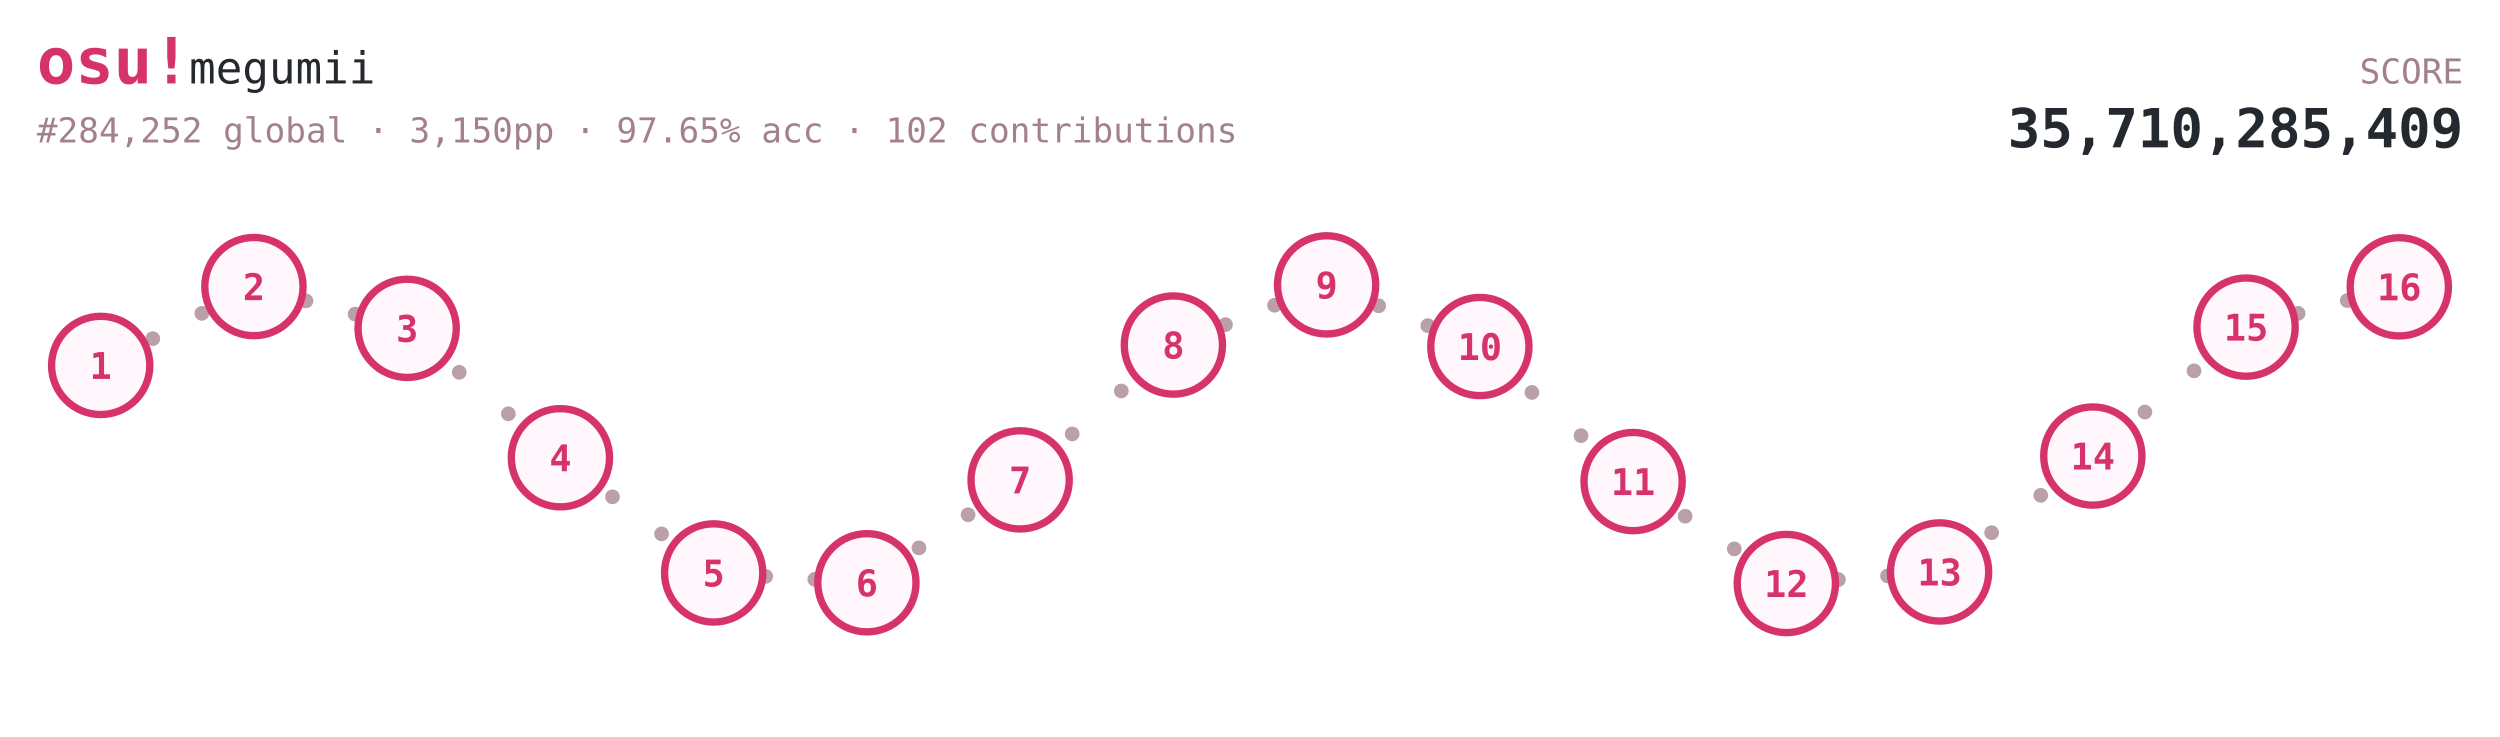
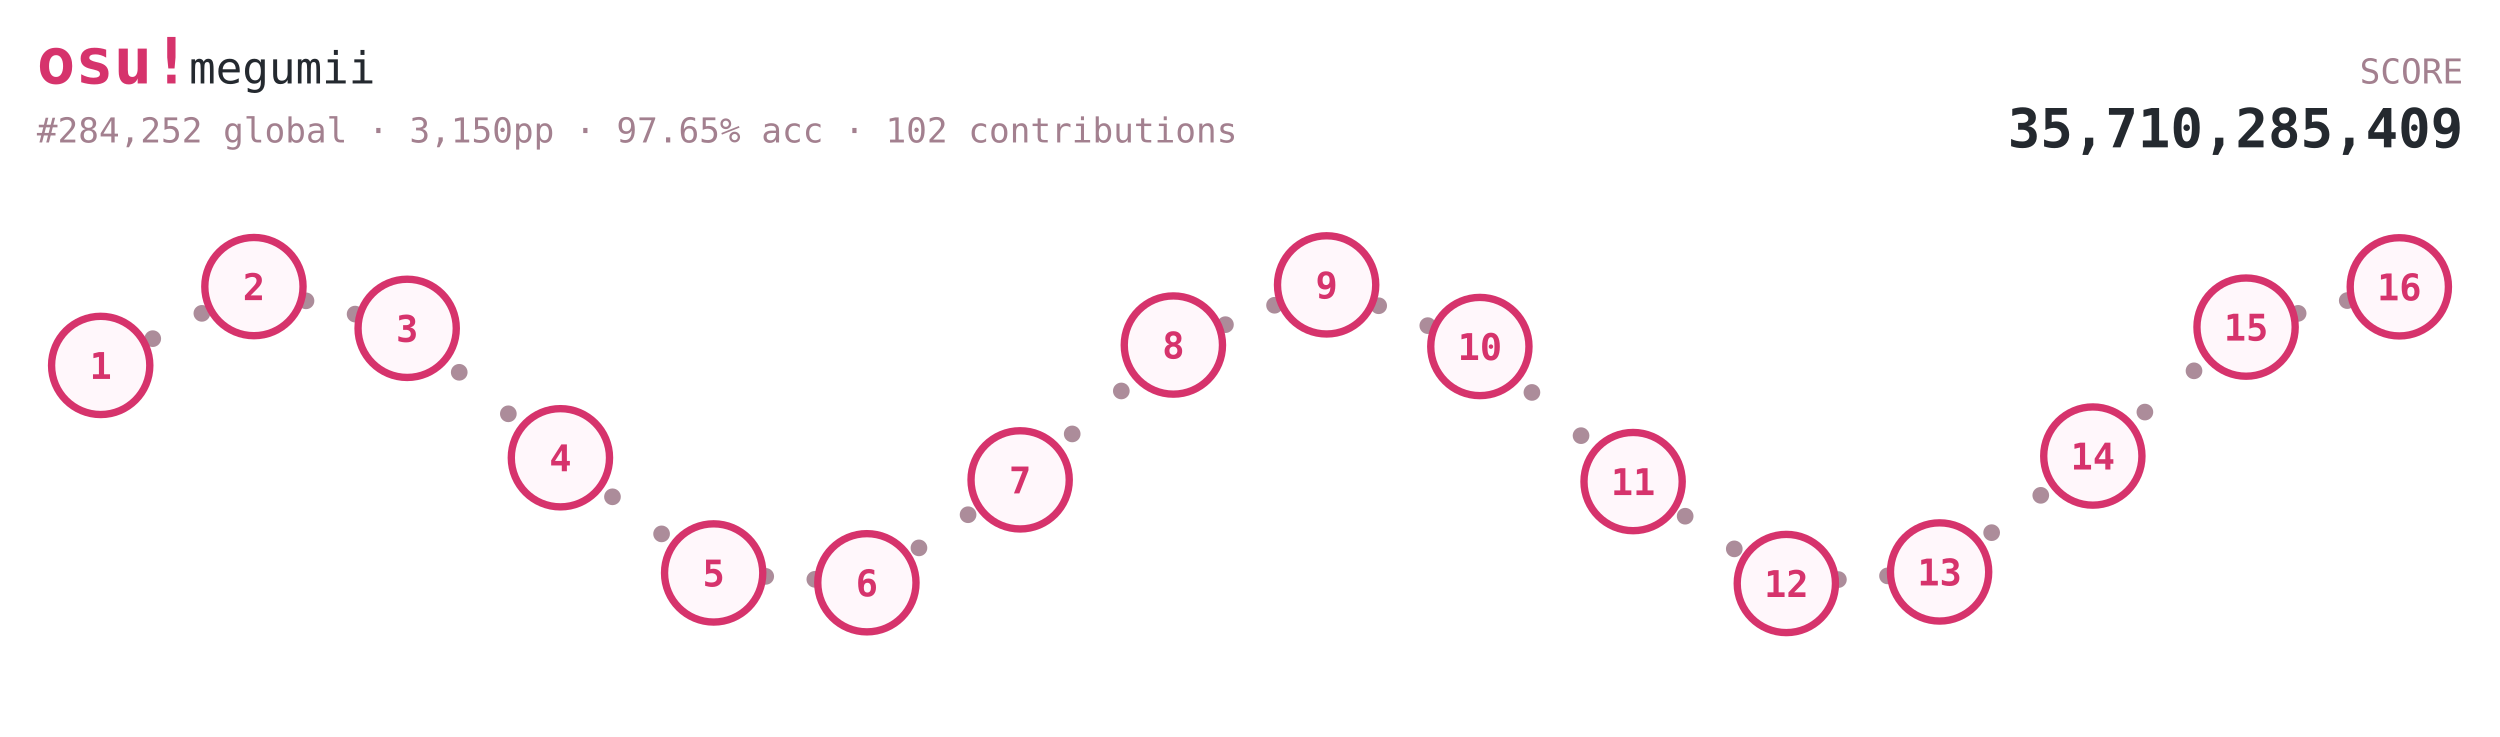
<svg xmlns="http://www.w3.org/2000/svg" width="1018px" height="300px" font-family="ConsolasFallback,Consolas,Menlo,monospace" role="img" aria-label="osu! replay of my GitHub contributions">
  <style>
@font-face {
  src: local('Consolas'), local('Consolas Bold');
  font-family: 'ConsolasFallback';
  font-display: swap;
  size-adjust: 109%;
}
text, tspan {white-space: pre;}
</style>
  <defs>
    <clipPath id="play">
      <rect x="0" y="68" width="1018" height="228" />
    </clipPath>
  </defs>
  <text x="15" y="34" font-size="26" font-weight="bold" fill="#D6336C">osu!</text>
  <text x="77" y="34" font-size="18" fill="#24292f">megumii</text>
  <text x="15" y="58" font-size="14" fill="#a3808f">#284,252 global  ·  3,150pp  ·  97.65% acc  ·  102 contributions</text>
  <text x="1003" y="34" text-anchor="end" font-size="14" fill="#a3808f">SCORE</text>
  <text x="1003" y="60" text-anchor="end" font-size="22" font-weight="bold" fill="#24292f">35,710,285,409</text>
  <g clip-path="url(#play)">
-     <circle cx="62.2" cy="137.9" r="3" fill="#a3808f" opacity="0.75" />
-     <circle cx="82.2" cy="127.6" r="3" fill="#a3808f" opacity="0.75" />
-     <circle cx="124.6" cy="122.5" r="3" fill="#a3808f" opacity="0.75" />
-     <circle cx="144.6" cy="127.9" r="3" fill="#a3808f" opacity="0.75" />
-     <circle cx="187.0" cy="151.6" r="3" fill="#a3808f" opacity="0.75" />
-     <circle cx="207.0" cy="168.5" r="3" fill="#a3808f" opacity="0.75" />
-     <circle cx="249.4" cy="202.3" r="3" fill="#a3808f" opacity="0.75" />
-     <circle cx="269.4" cy="217.4" r="3" fill="#a3808f" opacity="0.75" />
-     <circle cx="311.8" cy="234.7" r="3" fill="#a3808f" opacity="0.75" />
-     <circle cx="331.8" cy="235.9" r="3" fill="#a3808f" opacity="0.75" />
-     <circle cx="374.2" cy="223.1" r="3" fill="#a3808f" opacity="0.75" />
-     <circle cx="394.2" cy="209.6" r="3" fill="#a3808f" opacity="0.75" />
-     <circle cx="436.6" cy="176.7" r="3" fill="#a3808f" opacity="0.75" />
-     <circle cx="456.6" cy="159.2" r="3" fill="#a3808f" opacity="0.75" />
-     <circle cx="499.0" cy="132.2" r="3" fill="#a3808f" opacity="0.75" />
-     <circle cx="519.0" cy="124.3" r="3" fill="#a3808f" opacity="0.75" />
-     <circle cx="561.4" cy="124.5" r="3" fill="#a3808f" opacity="0.75" />
-     <circle cx="581.4" cy="132.6" r="3" fill="#a3808f" opacity="0.75" />
-     <circle cx="623.8" cy="159.8" r="3" fill="#a3808f" opacity="0.75" />
-     <circle cx="643.8" cy="177.4" r="3" fill="#a3808f" opacity="0.75" />
-     <circle cx="686.2" cy="210.2" r="3" fill="#a3808f" opacity="0.75" />
-     <circle cx="706.2" cy="223.5" r="3" fill="#a3808f" opacity="0.75" />
-     <circle cx="748.6" cy="236.0" r="3" fill="#a3808f" opacity="0.75" />
-     <circle cx="768.6" cy="234.5" r="3" fill="#a3808f" opacity="0.75" />
-     <circle cx="811.0" cy="216.9" r="3" fill="#a3808f" opacity="0.75" />
-     <circle cx="831.0" cy="201.7" r="3" fill="#a3808f" opacity="0.75" />
-     <circle cx="873.4" cy="167.8" r="3" fill="#a3808f" opacity="0.75" />
-     <circle cx="893.4" cy="151.0" r="3" fill="#a3808f" opacity="0.75" />
-     <circle cx="935.8" cy="127.6" r="3" fill="#a3808f" opacity="0.75" />
-     <circle cx="955.8" cy="122.4" r="3" fill="#a3808f" opacity="0.75" />
-     <circle cx="41" cy="148.8" r="52.0" fill="none" stroke="#D6336C" stroke-width="2" opacity="0">
+     <circle cx="62.2" cy="137.9" r="3.4" fill="#a3808f" opacity="0.9" />
+     <circle cx="82.2" cy="127.6" r="3.4" fill="#a3808f" opacity="0.9" />
+     <circle cx="124.6" cy="122.5" r="3.4" fill="#a3808f" opacity="0.9" />
+     <circle cx="144.6" cy="127.9" r="3.4" fill="#a3808f" opacity="0.9" />
+     <circle cx="187.0" cy="151.6" r="3.4" fill="#a3808f" opacity="0.9" />
+     <circle cx="207.0" cy="168.5" r="3.4" fill="#a3808f" opacity="0.9" />
+     <circle cx="249.4" cy="202.3" r="3.4" fill="#a3808f" opacity="0.9" />
+     <circle cx="269.4" cy="217.4" r="3.4" fill="#a3808f" opacity="0.9" />
+     <circle cx="311.8" cy="234.7" r="3.4" fill="#a3808f" opacity="0.9" />
+     <circle cx="331.8" cy="235.9" r="3.4" fill="#a3808f" opacity="0.9" />
+     <circle cx="374.2" cy="223.1" r="3.4" fill="#a3808f" opacity="0.9" />
+     <circle cx="394.2" cy="209.6" r="3.4" fill="#a3808f" opacity="0.9" />
+     <circle cx="436.6" cy="176.7" r="3.4" fill="#a3808f" opacity="0.9" />
+     <circle cx="456.6" cy="159.2" r="3.4" fill="#a3808f" opacity="0.9" />
+     <circle cx="499.0" cy="132.2" r="3.4" fill="#a3808f" opacity="0.9" />
+     <circle cx="519.0" cy="124.3" r="3.4" fill="#a3808f" opacity="0.9" />
+     <circle cx="561.4" cy="124.5" r="3.4" fill="#a3808f" opacity="0.9" />
+     <circle cx="581.4" cy="132.6" r="3.4" fill="#a3808f" opacity="0.9" />
+     <circle cx="623.8" cy="159.8" r="3.4" fill="#a3808f" opacity="0.9" />
+     <circle cx="643.8" cy="177.4" r="3.4" fill="#a3808f" opacity="0.9" />
+     <circle cx="686.2" cy="210.2" r="3.4" fill="#a3808f" opacity="0.9" />
+     <circle cx="706.2" cy="223.5" r="3.4" fill="#a3808f" opacity="0.9" />
+     <circle cx="748.6" cy="236.0" r="3.4" fill="#a3808f" opacity="0.9" />
+     <circle cx="768.6" cy="234.5" r="3.4" fill="#a3808f" opacity="0.9" />
+     <circle cx="811.0" cy="216.9" r="3.4" fill="#a3808f" opacity="0.9" />
+     <circle cx="831.0" cy="201.7" r="3.4" fill="#a3808f" opacity="0.9" />
+     <circle cx="873.4" cy="167.8" r="3.4" fill="#a3808f" opacity="0.9" />
+     <circle cx="893.4" cy="151.0" r="3.4" fill="#a3808f" opacity="0.9" />
+     <circle cx="935.8" cy="127.6" r="3.4" fill="#a3808f" opacity="0.9" />
+     <circle cx="955.8" cy="122.4" r="3.4" fill="#a3808f" opacity="0.9" />
+     <circle cx="41" cy="148.8" r="52.0" fill="none" stroke="#D6336C" stroke-width="2.6" opacity="0">
      <animate attributeName="r" values="52.0;20.0;20.0" keyTimes="0;0.109;1" dur="12.520s" calcMode="linear" repeatCount="indefinite" />
      <animate attributeName="opacity" values="0;1;0;0" keyTimes="0;0.072;0.109;1" dur="12.520s" calcMode="discrete" repeatCount="indefinite" />
    </circle>
    <g opacity="1">
      <circle cx="41" cy="148.8" r="20" fill="#fff7fb" stroke="#D6336C" stroke-width="3" />
      <text x="41" y="154.3" text-anchor="middle" font-size="15" font-weight="bold" fill="#D6336C">1</text>
      <animate attributeName="opacity" values="1;1;0;0" keyTimes="0;0.109;0.113;1" dur="12.520s" calcMode="discrete" repeatCount="indefinite" />
    </g>
    <circle cx="41" cy="148.8" r="20" fill="none" stroke="#e6398b" stroke-width="3" opacity="0">
      <animate attributeName="r" values="20;42.0" keyTimes="0;1" dur="0.42s" begin="1.360s" repeatCount="1" fill="remove" />
      <animate attributeName="opacity" values="0.9;0" keyTimes="0;1" dur="0.42s" begin="1.360s" repeatCount="1" fill="remove" />
    </circle>
-     <circle cx="103.4" cy="116.7" r="52.0" fill="none" stroke="#D6336C" stroke-width="2" opacity="0">
+     <circle cx="103.4" cy="116.7" r="52.0" fill="none" stroke="#D6336C" stroke-width="2.6" opacity="0">
      <animate attributeName="r" values="52.0;20.0;20.0" keyTimes="0;0.158;1" dur="12.520s" calcMode="linear" repeatCount="indefinite" />
      <animate attributeName="opacity" values="0;1;0;0" keyTimes="0;0.121;0.159;1" dur="12.520s" calcMode="discrete" repeatCount="indefinite" />
    </circle>
    <g opacity="1">
      <circle cx="103.4" cy="116.7" r="20" fill="#fff7fb" stroke="#D6336C" stroke-width="3" />
      <text x="103.4" y="122.2" text-anchor="middle" font-size="15" font-weight="bold" fill="#D6336C">2</text>
      <animate attributeName="opacity" values="1;1;0;0" keyTimes="0;0.158;0.163;1" dur="12.520s" calcMode="discrete" repeatCount="indefinite" />
    </g>
    <circle cx="103.4" cy="116.7" r="20" fill="none" stroke="#e6398b" stroke-width="3" opacity="0">
      <animate attributeName="r" values="20;42.0" keyTimes="0;1" dur="0.42s" begin="1.980s" repeatCount="1" fill="remove" />
      <animate attributeName="opacity" values="0.9;0" keyTimes="0;1" dur="0.42s" begin="1.980s" repeatCount="1" fill="remove" />
    </circle>
-     <circle cx="165.8" cy="133.7" r="52.0" fill="none" stroke="#D6336C" stroke-width="2" opacity="0">
+     <circle cx="165.8" cy="133.7" r="52.0" fill="none" stroke="#D6336C" stroke-width="2.6" opacity="0">
      <animate attributeName="r" values="52.0;20.0;20.0" keyTimes="0;0.208;1" dur="12.520s" calcMode="linear" repeatCount="indefinite" />
      <animate attributeName="opacity" values="0;1;0;0" keyTimes="0;0.171;0.208;1" dur="12.520s" calcMode="discrete" repeatCount="indefinite" />
    </circle>
    <g opacity="1">
      <circle cx="165.8" cy="133.7" r="20" fill="#fff7fb" stroke="#D6336C" stroke-width="3" />
      <text x="165.8" y="139.2" text-anchor="middle" font-size="15" font-weight="bold" fill="#D6336C">3</text>
      <animate attributeName="opacity" values="1;1;0;0" keyTimes="0;0.208;0.212;1" dur="12.520s" calcMode="discrete" repeatCount="indefinite" />
    </g>
    <circle cx="165.8" cy="133.7" r="20" fill="none" stroke="#e6398b" stroke-width="3" opacity="0">
      <animate attributeName="r" values="20;42.0" keyTimes="0;1" dur="0.42s" begin="2.600s" repeatCount="1" fill="remove" />
      <animate attributeName="opacity" values="0.9;0" keyTimes="0;1" dur="0.42s" begin="2.600s" repeatCount="1" fill="remove" />
    </circle>
-     <circle cx="228.2" cy="186.4" r="52.0" fill="none" stroke="#D6336C" stroke-width="2" opacity="0">
+     <circle cx="228.2" cy="186.4" r="52.0" fill="none" stroke="#D6336C" stroke-width="2.6" opacity="0">
      <animate attributeName="r" values="52.0;20.0;20.0" keyTimes="0;0.257;1" dur="12.520s" calcMode="linear" repeatCount="indefinite" />
      <animate attributeName="opacity" values="0;1;0;0" keyTimes="0;0.22;0.258;1" dur="12.520s" calcMode="discrete" repeatCount="indefinite" />
    </circle>
    <g opacity="1">
      <circle cx="228.2" cy="186.4" r="20" fill="#fff7fb" stroke="#D6336C" stroke-width="3" />
      <text x="228.2" y="191.9" text-anchor="middle" font-size="15" font-weight="bold" fill="#D6336C">4</text>
      <animate attributeName="opacity" values="1;1;0;0" keyTimes="0;0.257;0.262;1" dur="12.520s" calcMode="discrete" repeatCount="indefinite" />
    </g>
    <circle cx="228.2" cy="186.4" r="20" fill="none" stroke="#e6398b" stroke-width="3" opacity="0">
      <animate attributeName="r" values="20;42.0" keyTimes="0;1" dur="0.42s" begin="3.220s" repeatCount="1" fill="remove" />
      <animate attributeName="opacity" values="0.9;0" keyTimes="0;1" dur="0.42s" begin="3.220s" repeatCount="1" fill="remove" />
    </circle>
-     <circle cx="290.6" cy="233.3" r="52.0" fill="none" stroke="#D6336C" stroke-width="2" opacity="0">
+     <circle cx="290.6" cy="233.3" r="52.0" fill="none" stroke="#D6336C" stroke-width="2.6" opacity="0">
      <animate attributeName="r" values="52.0;20.0;20.0" keyTimes="0;0.307;1" dur="12.520s" calcMode="linear" repeatCount="indefinite" />
      <animate attributeName="opacity" values="0;1;0;0" keyTimes="0;0.27;0.308;1" dur="12.520s" calcMode="discrete" repeatCount="indefinite" />
    </circle>
    <g opacity="1">
      <circle cx="290.6" cy="233.3" r="20" fill="#fff7fb" stroke="#D6336C" stroke-width="3" />
      <text x="290.6" y="238.8" text-anchor="middle" font-size="15" font-weight="bold" fill="#D6336C">5</text>
      <animate attributeName="opacity" values="1;1;0;0" keyTimes="0;0.307;0.311;1" dur="12.520s" calcMode="discrete" repeatCount="indefinite" />
    </g>
    <circle cx="290.6" cy="233.3" r="20" fill="none" stroke="#e6398b" stroke-width="3" opacity="0">
      <animate attributeName="r" values="20;42.0" keyTimes="0;1" dur="0.42s" begin="3.840s" repeatCount="1" fill="remove" />
      <animate attributeName="opacity" values="0.9;0" keyTimes="0;1" dur="0.42s" begin="3.840s" repeatCount="1" fill="remove" />
    </circle>
-     <circle cx="353" cy="237.3" r="52.0" fill="none" stroke="#D6336C" stroke-width="2" opacity="0">
+     <circle cx="353" cy="237.3" r="52.0" fill="none" stroke="#D6336C" stroke-width="2.6" opacity="0">
      <animate attributeName="r" values="52.0;20.0;20.0" keyTimes="0;0.356;1" dur="12.520s" calcMode="linear" repeatCount="indefinite" />
      <animate attributeName="opacity" values="0;1;0;0" keyTimes="0;0.319;0.357;1" dur="12.520s" calcMode="discrete" repeatCount="indefinite" />
    </circle>
    <g opacity="1">
      <circle cx="353" cy="237.3" r="20" fill="#fff7fb" stroke="#D6336C" stroke-width="3" />
      <text x="353" y="242.8" text-anchor="middle" font-size="15" font-weight="bold" fill="#D6336C">6</text>
      <animate attributeName="opacity" values="1;1;0;0" keyTimes="0;0.356;0.361;1" dur="12.520s" calcMode="discrete" repeatCount="indefinite" />
    </g>
    <circle cx="353" cy="237.3" r="20" fill="none" stroke="#e6398b" stroke-width="3" opacity="0">
      <animate attributeName="r" values="20;42.0" keyTimes="0;1" dur="0.42s" begin="4.460s" repeatCount="1" fill="remove" />
      <animate attributeName="opacity" values="0.9;0" keyTimes="0;1" dur="0.42s" begin="4.460s" repeatCount="1" fill="remove" />
    </circle>
-     <circle cx="415.4" cy="195.4" r="52.0" fill="none" stroke="#D6336C" stroke-width="2" opacity="0">
+     <circle cx="415.4" cy="195.4" r="52.0" fill="none" stroke="#D6336C" stroke-width="2.6" opacity="0">
      <animate attributeName="r" values="52.0;20.0;20.0" keyTimes="0;0.406;1" dur="12.520s" calcMode="linear" repeatCount="indefinite" />
      <animate attributeName="opacity" values="0;1;0;0" keyTimes="0;0.369;0.407;1" dur="12.520s" calcMode="discrete" repeatCount="indefinite" />
    </circle>
    <g opacity="1">
      <circle cx="415.4" cy="195.4" r="20" fill="#fff7fb" stroke="#D6336C" stroke-width="3" />
      <text x="415.4" y="200.9" text-anchor="middle" font-size="15" font-weight="bold" fill="#D6336C">7</text>
      <animate attributeName="opacity" values="1;1;0;0" keyTimes="0;0.406;0.411;1" dur="12.520s" calcMode="discrete" repeatCount="indefinite" />
    </g>
    <circle cx="415.4" cy="195.4" r="20" fill="none" stroke="#e6398b" stroke-width="3" opacity="0">
      <animate attributeName="r" values="20;42.0" keyTimes="0;1" dur="0.42s" begin="5.080s" repeatCount="1" fill="remove" />
      <animate attributeName="opacity" values="0.9;0" keyTimes="0;1" dur="0.42s" begin="5.080s" repeatCount="1" fill="remove" />
    </circle>
-     <circle cx="477.8" cy="140.5" r="52.0" fill="none" stroke="#D6336C" stroke-width="2" opacity="0">
+     <circle cx="477.8" cy="140.5" r="52.0" fill="none" stroke="#D6336C" stroke-width="2.6" opacity="0">
      <animate attributeName="r" values="52.0;20.0;20.0" keyTimes="0;0.455;1" dur="12.520s" calcMode="linear" repeatCount="indefinite" />
      <animate attributeName="opacity" values="0;1;0;0" keyTimes="0;0.419;0.456;1" dur="12.520s" calcMode="discrete" repeatCount="indefinite" />
    </circle>
    <g opacity="1">
      <circle cx="477.8" cy="140.5" r="20" fill="#fff7fb" stroke="#D6336C" stroke-width="3" />
      <text x="477.8" y="146" text-anchor="middle" font-size="15" font-weight="bold" fill="#D6336C">8</text>
      <animate attributeName="opacity" values="1;1;0;0" keyTimes="0;0.455;0.46;1" dur="12.520s" calcMode="discrete" repeatCount="indefinite" />
    </g>
    <circle cx="477.8" cy="140.5" r="20" fill="none" stroke="#e6398b" stroke-width="3" opacity="0">
      <animate attributeName="r" values="20;42.0" keyTimes="0;1" dur="0.42s" begin="5.700s" repeatCount="1" fill="remove" />
      <animate attributeName="opacity" values="0.9;0" keyTimes="0;1" dur="0.42s" begin="5.700s" repeatCount="1" fill="remove" />
    </circle>
-     <circle cx="540.2" cy="116" r="52.0" fill="none" stroke="#D6336C" stroke-width="2" opacity="0">
+     <circle cx="540.2" cy="116" r="52.0" fill="none" stroke="#D6336C" stroke-width="2.6" opacity="0">
      <animate attributeName="r" values="52.0;20.0;20.0" keyTimes="0;0.505;1" dur="12.520s" calcMode="linear" repeatCount="indefinite" />
      <animate attributeName="opacity" values="0;1;0;0" keyTimes="0;0.468;0.506;1" dur="12.520s" calcMode="discrete" repeatCount="indefinite" />
    </circle>
    <g opacity="1">
      <circle cx="540.2" cy="116" r="20" fill="#fff7fb" stroke="#D6336C" stroke-width="3" />
      <text x="540.2" y="121.5" text-anchor="middle" font-size="15" font-weight="bold" fill="#D6336C">9</text>
      <animate attributeName="opacity" values="1;1;0;0" keyTimes="0;0.505;0.51;1" dur="12.520s" calcMode="discrete" repeatCount="indefinite" />
    </g>
    <circle cx="540.2" cy="116" r="20" fill="none" stroke="#e6398b" stroke-width="3" opacity="0">
      <animate attributeName="r" values="20;42.0" keyTimes="0;1" dur="0.42s" begin="6.320s" repeatCount="1" fill="remove" />
      <animate attributeName="opacity" values="0.9;0" keyTimes="0;1" dur="0.42s" begin="6.320s" repeatCount="1" fill="remove" />
    </circle>
-     <circle cx="602.6" cy="141.1" r="52.0" fill="none" stroke="#D6336C" stroke-width="2" opacity="0">
+     <circle cx="602.6" cy="141.1" r="52.0" fill="none" stroke="#D6336C" stroke-width="2.6" opacity="0">
      <animate attributeName="r" values="52.0;20.0;20.0" keyTimes="0;0.554;1" dur="12.520s" calcMode="linear" repeatCount="indefinite" />
      <animate attributeName="opacity" values="0;1;0;0" keyTimes="0;0.518;0.555;1" dur="12.520s" calcMode="discrete" repeatCount="indefinite" />
    </circle>
    <g opacity="1">
      <circle cx="602.6" cy="141.1" r="20" fill="#fff7fb" stroke="#D6336C" stroke-width="3" />
      <text x="602.6" y="146.6" text-anchor="middle" font-size="15" font-weight="bold" fill="#D6336C">10</text>
      <animate attributeName="opacity" values="1;1;0;0" keyTimes="0;0.554;0.559;1" dur="12.520s" calcMode="discrete" repeatCount="indefinite" />
    </g>
    <circle cx="602.6" cy="141.1" r="20" fill="none" stroke="#e6398b" stroke-width="3" opacity="0">
      <animate attributeName="r" values="20;42.0" keyTimes="0;1" dur="0.42s" begin="6.940s" repeatCount="1" fill="remove" />
      <animate attributeName="opacity" values="0.9;0" keyTimes="0;1" dur="0.42s" begin="6.940s" repeatCount="1" fill="remove" />
    </circle>
-     <circle cx="665" cy="196.1" r="52.0" fill="none" stroke="#D6336C" stroke-width="2" opacity="0">
+     <circle cx="665" cy="196.1" r="52.0" fill="none" stroke="#D6336C" stroke-width="2.6" opacity="0">
      <animate attributeName="r" values="52.0;20.0;20.0" keyTimes="0;0.604;1" dur="12.520s" calcMode="linear" repeatCount="indefinite" />
      <animate attributeName="opacity" values="0;1;0;0" keyTimes="0;0.567;0.605;1" dur="12.520s" calcMode="discrete" repeatCount="indefinite" />
    </circle>
    <g opacity="1">
      <circle cx="665" cy="196.1" r="20" fill="#fff7fb" stroke="#D6336C" stroke-width="3" />
      <text x="665" y="201.6" text-anchor="middle" font-size="15" font-weight="bold" fill="#D6336C">11</text>
      <animate attributeName="opacity" values="1;1;0;0" keyTimes="0;0.604;0.609;1" dur="12.520s" calcMode="discrete" repeatCount="indefinite" />
    </g>
    <circle cx="665" cy="196.1" r="20" fill="none" stroke="#e6398b" stroke-width="3" opacity="0">
      <animate attributeName="r" values="20;42.0" keyTimes="0;1" dur="0.42s" begin="7.560s" repeatCount="1" fill="remove" />
      <animate attributeName="opacity" values="0.9;0" keyTimes="0;1" dur="0.42s" begin="7.560s" repeatCount="1" fill="remove" />
    </circle>
-     <circle cx="727.4" cy="237.6" r="52.0" fill="none" stroke="#D6336C" stroke-width="2" opacity="0">
+     <circle cx="727.4" cy="237.6" r="52.0" fill="none" stroke="#D6336C" stroke-width="2.6" opacity="0">
      <animate attributeName="r" values="52.0;20.0;20.0" keyTimes="0;0.653;1" dur="12.520s" calcMode="linear" repeatCount="indefinite" />
      <animate attributeName="opacity" values="0;1;0;0" keyTimes="0;0.617;0.654;1" dur="12.520s" calcMode="discrete" repeatCount="indefinite" />
    </circle>
    <g opacity="1">
      <circle cx="727.4" cy="237.6" r="20" fill="#fff7fb" stroke="#D6336C" stroke-width="3" />
      <text x="727.4" y="243.1" text-anchor="middle" font-size="15" font-weight="bold" fill="#D6336C">12</text>
      <animate attributeName="opacity" values="1;1;0;0" keyTimes="0;0.653;0.658;1" dur="12.520s" calcMode="discrete" repeatCount="indefinite" />
    </g>
    <circle cx="727.4" cy="237.6" r="20" fill="none" stroke="#e6398b" stroke-width="3" opacity="0">
      <animate attributeName="r" values="20;42.0" keyTimes="0;1" dur="0.42s" begin="8.180s" repeatCount="1" fill="remove" />
      <animate attributeName="opacity" values="0.9;0" keyTimes="0;1" dur="0.42s" begin="8.180s" repeatCount="1" fill="remove" />
    </circle>
-     <circle cx="789.8" cy="232.9" r="52.0" fill="none" stroke="#D6336C" stroke-width="2" opacity="0">
+     <circle cx="789.8" cy="232.9" r="52.0" fill="none" stroke="#D6336C" stroke-width="2.6" opacity="0">
      <animate attributeName="r" values="52.0;20.0;20.0" keyTimes="0;0.703;1" dur="12.520s" calcMode="linear" repeatCount="indefinite" />
      <animate attributeName="opacity" values="0;1;0;0" keyTimes="0;0.666;0.704;1" dur="12.520s" calcMode="discrete" repeatCount="indefinite" />
    </circle>
    <g opacity="1">
      <circle cx="789.8" cy="232.9" r="20" fill="#fff7fb" stroke="#D6336C" stroke-width="3" />
      <text x="789.8" y="238.4" text-anchor="middle" font-size="15" font-weight="bold" fill="#D6336C">13</text>
      <animate attributeName="opacity" values="1;1;0;0" keyTimes="0;0.703;0.708;1" dur="12.520s" calcMode="discrete" repeatCount="indefinite" />
    </g>
    <circle cx="789.8" cy="232.9" r="20" fill="none" stroke="#e6398b" stroke-width="3" opacity="0">
      <animate attributeName="r" values="20;42.0" keyTimes="0;1" dur="0.42s" begin="8.800s" repeatCount="1" fill="remove" />
      <animate attributeName="opacity" values="0.9;0" keyTimes="0;1" dur="0.42s" begin="8.800s" repeatCount="1" fill="remove" />
    </circle>
-     <circle cx="852.2" cy="185.7" r="52.0" fill="none" stroke="#D6336C" stroke-width="2" opacity="0">
+     <circle cx="852.2" cy="185.7" r="52.0" fill="none" stroke="#D6336C" stroke-width="2.6" opacity="0">
      <animate attributeName="r" values="52.0;20.0;20.0" keyTimes="0;0.752;1" dur="12.520s" calcMode="linear" repeatCount="indefinite" />
      <animate attributeName="opacity" values="0;1;0;0" keyTimes="0;0.716;0.753;1" dur="12.520s" calcMode="discrete" repeatCount="indefinite" />
    </circle>
    <g opacity="1">
      <circle cx="852.2" cy="185.7" r="20" fill="#fff7fb" stroke="#D6336C" stroke-width="3" />
      <text x="852.2" y="191.2" text-anchor="middle" font-size="15" font-weight="bold" fill="#D6336C">14</text>
      <animate attributeName="opacity" values="1;1;0;0" keyTimes="0;0.752;0.757;1" dur="12.520s" calcMode="discrete" repeatCount="indefinite" />
    </g>
    <circle cx="852.2" cy="185.7" r="20" fill="none" stroke="#e6398b" stroke-width="3" opacity="0">
      <animate attributeName="r" values="20;42.0" keyTimes="0;1" dur="0.42s" begin="9.420s" repeatCount="1" fill="remove" />
      <animate attributeName="opacity" values="0.9;0" keyTimes="0;1" dur="0.42s" begin="9.420s" repeatCount="1" fill="remove" />
    </circle>
-     <circle cx="914.6" cy="133.2" r="52.0" fill="none" stroke="#D6336C" stroke-width="2" opacity="0">
+     <circle cx="914.6" cy="133.2" r="52.0" fill="none" stroke="#D6336C" stroke-width="2.6" opacity="0">
      <animate attributeName="r" values="52.0;20.0;20.0" keyTimes="0;0.802;1" dur="12.520s" calcMode="linear" repeatCount="indefinite" />
      <animate attributeName="opacity" values="0;1;0;0" keyTimes="0;0.765;0.803;1" dur="12.520s" calcMode="discrete" repeatCount="indefinite" />
    </circle>
    <g opacity="1">
      <circle cx="914.6" cy="133.2" r="20" fill="#fff7fb" stroke="#D6336C" stroke-width="3" />
      <text x="914.6" y="138.7" text-anchor="middle" font-size="15" font-weight="bold" fill="#D6336C">15</text>
      <animate attributeName="opacity" values="1;1;0;0" keyTimes="0;0.802;0.807;1" dur="12.520s" calcMode="discrete" repeatCount="indefinite" />
    </g>
    <circle cx="914.6" cy="133.2" r="20" fill="none" stroke="#e6398b" stroke-width="3" opacity="0">
      <animate attributeName="r" values="20;42.0" keyTimes="0;1" dur="0.42s" begin="10.040s" repeatCount="1" fill="remove" />
      <animate attributeName="opacity" values="0.9;0" keyTimes="0;1" dur="0.42s" begin="10.040s" repeatCount="1" fill="remove" />
    </circle>
-     <circle cx="977" cy="116.8" r="52.0" fill="none" stroke="#D6336C" stroke-width="2" opacity="0">
+     <circle cx="977" cy="116.8" r="52.0" fill="none" stroke="#D6336C" stroke-width="2.6" opacity="0">
      <animate attributeName="r" values="52.0;20.0;20.0" keyTimes="0;0.851;1" dur="12.520s" calcMode="linear" repeatCount="indefinite" />
      <animate attributeName="opacity" values="0;1;0;0" keyTimes="0;0.815;0.852;1" dur="12.520s" calcMode="discrete" repeatCount="indefinite" />
    </circle>
    <g opacity="1">
      <circle cx="977" cy="116.8" r="20" fill="#fff7fb" stroke="#D6336C" stroke-width="3" />
      <text x="977" y="122.3" text-anchor="middle" font-size="15" font-weight="bold" fill="#D6336C">16</text>
      <animate attributeName="opacity" values="1;1;0;0" keyTimes="0;0.851;0.856;1" dur="12.520s" calcMode="discrete" repeatCount="indefinite" />
    </g>
    <circle cx="977" cy="116.8" r="20" fill="none" stroke="#e6398b" stroke-width="3" opacity="0">
      <animate attributeName="r" values="20;42.0" keyTimes="0;1" dur="0.42s" begin="10.660s" repeatCount="1" fill="remove" />
      <animate attributeName="opacity" values="0.9;0" keyTimes="0;1" dur="0.42s" begin="10.660s" repeatCount="1" fill="remove" />
    </circle>
-     <g opacity="0.34">
-       <path d="M5.6 -7.2h1.6v1.6h-1.6zM4 -5.6h3.2v1.6h-3.2zM2.4 -4h4.8v1.6h-4.8zM0.8 -2.4h6.4v1.6h-6.4zM-0.8 -0.8h8v1.6h-8zM-2.4 0.8h4.8v1.6h-4.8zM4 0.8h3.2v1.6h-3.2zM-4 2.4h3.2v1.6h-3.2zM2.4 2.4h1.6v1.6h-1.6zM5.6 2.4h1.6v1.6h-1.6zM-5.6 4h1.6v1.6h-1.6zM-2.4 4h1.6v1.6h-1.6zM-7.2 5.6h1.6v1.6h-1.6zM-2.4 5.6h1.6v1.6h-1.6z" fill="#a3808f" />
+     <g opacity="0.50">
+       <path d="M6.65 -8.55h1.9v1.9h-1.9zM4.75 -6.65h3.8v1.9h-3.8zM2.85 -4.75h5.7v1.9h-5.7zM0.95 -2.85h7.6v1.9h-7.6zM-0.95 -0.95h9.5v1.9h-9.5zM-2.85 0.95h5.7v1.9h-5.7zM4.75 0.95h3.8v1.9h-3.8zM-4.75 2.85h3.8v1.9h-3.8zM2.85 2.85h1.9v1.9h-1.9zM6.65 2.85h1.9v1.9h-1.9zM-6.65 4.75h1.9v1.9h-1.9zM-2.85 4.75h1.9v1.9h-1.9zM-8.55 6.65h1.9v1.9h-1.9zM-2.85 6.65h1.9v1.9h-1.9z" fill="#a3808f" />
      <animateTransform attributeName="transform" type="translate" values="41,148.8;41,148.8;103.4,116.7;165.8,133.7;228.2,186.4;290.6,233.3;353,237.3;415.4,195.4;477.8,140.5;540.2,116;602.6,141.1;665,196.1;727.4,237.6;789.8,232.9;852.2,185.7;914.6,133.2;977,116.8;977,116.8" keyTimes="0;0.109;0.158;0.208;0.257;0.307;0.356;0.406;0.455;0.505;0.554;0.604;0.653;0.703;0.752;0.802;0.851;1" dur="12.520s" begin="0.050s" repeatCount="indefinite" />
    </g>
+     <g opacity="0.25">
+       <path d="M6.65 -8.55h1.9v1.9h-1.9zM4.75 -6.65h3.8v1.9h-3.8zM2.85 -4.75h5.7v1.9h-5.7zM0.95 -2.85h7.6v1.9h-7.6zM-0.95 -0.95h9.5v1.9h-9.5zM-2.85 0.95h5.7v1.9h-5.7zM4.75 0.95h3.8v1.9h-3.8zM-4.75 2.85h3.8v1.9h-3.8zM2.85 2.85h1.9v1.9h-1.9zM6.65 2.85h1.9v1.9h-1.9zM-6.65 4.75h1.9v1.9h-1.9zM-2.85 4.75h1.9v1.9h-1.9zM-8.55 6.65h1.9v1.9h-1.9zM-2.85 6.65h1.9v1.9h-1.9z" fill="#a3808f" />
+       <animateTransform attributeName="transform" type="translate" values="41,148.8;41,148.8;103.4,116.7;165.8,133.7;228.2,186.4;290.6,233.3;353,237.3;415.4,195.4;477.8,140.5;540.2,116;602.6,141.1;665,196.1;727.4,237.6;789.8,232.9;852.2,185.7;914.6,133.2;977,116.8;977,116.8" keyTimes="0;0.109;0.158;0.208;0.257;0.307;0.356;0.406;0.455;0.505;0.554;0.604;0.653;0.703;0.752;0.802;0.851;1" dur="12.520s" begin="0.100s" repeatCount="indefinite" />
+     </g>
    <g opacity="0.17">
-       <path d="M5.6 -7.2h1.6v1.6h-1.6zM4 -5.6h3.2v1.6h-3.2zM2.4 -4h4.8v1.6h-4.8zM0.8 -2.4h6.4v1.6h-6.4zM-0.8 -0.8h8v1.6h-8zM-2.4 0.8h4.8v1.6h-4.8zM4 0.8h3.2v1.6h-3.2zM-4 2.4h3.2v1.6h-3.2zM2.4 2.4h1.6v1.6h-1.6zM5.6 2.4h1.6v1.6h-1.6zM-5.6 4h1.6v1.6h-1.6zM-2.4 4h1.6v1.6h-1.6zM-7.2 5.6h1.6v1.6h-1.6zM-2.4 5.6h1.6v1.6h-1.6z" fill="#a3808f" />
-       <animateTransform attributeName="transform" type="translate" values="41,148.8;41,148.8;103.4,116.7;165.8,133.7;228.2,186.4;290.6,233.3;353,237.3;415.4,195.4;477.8,140.5;540.2,116;602.6,141.1;665,196.1;727.4,237.6;789.8,232.9;852.2,185.7;914.6,133.2;977,116.8;977,116.8" keyTimes="0;0.109;0.158;0.208;0.257;0.307;0.356;0.406;0.455;0.505;0.554;0.604;0.653;0.703;0.752;0.802;0.851;1" dur="12.520s" begin="0.100s" repeatCount="indefinite" />
-     </g>
-     <g opacity="0.11">
-       <path d="M5.6 -7.2h1.6v1.6h-1.6zM4 -5.6h3.2v1.6h-3.2zM2.4 -4h4.8v1.6h-4.8zM0.8 -2.4h6.4v1.6h-6.4zM-0.8 -0.8h8v1.6h-8zM-2.4 0.8h4.8v1.6h-4.8zM4 0.8h3.2v1.6h-3.2zM-4 2.4h3.2v1.6h-3.2zM2.4 2.4h1.6v1.6h-1.6zM5.6 2.4h1.6v1.6h-1.6zM-5.6 4h1.6v1.6h-1.6zM-2.4 4h1.6v1.6h-1.6zM-7.2 5.6h1.6v1.6h-1.6zM-2.4 5.6h1.6v1.6h-1.6z" fill="#a3808f" />
+       <path d="M6.65 -8.55h1.9v1.9h-1.9zM4.75 -6.65h3.8v1.9h-3.8zM2.85 -4.75h5.7v1.9h-5.7zM0.95 -2.85h7.6v1.9h-7.6zM-0.95 -0.95h9.5v1.9h-9.5zM-2.85 0.95h5.7v1.9h-5.7zM4.75 0.95h3.8v1.9h-3.8zM-4.75 2.85h3.8v1.9h-3.8zM2.85 2.85h1.9v1.9h-1.9zM6.65 2.85h1.9v1.9h-1.9zM-6.65 4.75h1.9v1.9h-1.9zM-2.85 4.75h1.9v1.9h-1.9zM-8.55 6.65h1.9v1.9h-1.9zM-2.85 6.65h1.9v1.9h-1.9z" fill="#a3808f" />
      <animateTransform attributeName="transform" type="translate" values="41,148.8;41,148.8;103.4,116.7;165.8,133.7;228.2,186.4;290.6,233.3;353,237.3;415.4,195.4;477.8,140.5;540.2,116;602.6,141.1;665,196.1;727.4,237.6;789.8,232.9;852.2,185.7;914.6,133.2;977,116.8;977,116.8" keyTimes="0;0.109;0.158;0.208;0.257;0.307;0.356;0.406;0.455;0.505;0.554;0.604;0.653;0.703;0.752;0.802;0.851;1" dur="12.520s" begin="0.150s" repeatCount="indefinite" />
    </g>
-     <g opacity="0.09">
-       <path d="M5.6 -7.2h1.6v1.6h-1.6zM4 -5.6h3.2v1.6h-3.2zM2.4 -4h4.8v1.6h-4.8zM0.8 -2.4h6.4v1.6h-6.4zM-0.8 -0.8h8v1.6h-8zM-2.4 0.8h4.8v1.6h-4.8zM4 0.8h3.2v1.6h-3.2zM-4 2.4h3.2v1.6h-3.2zM2.4 2.4h1.6v1.6h-1.6zM5.6 2.4h1.6v1.6h-1.6zM-5.6 4h1.6v1.6h-1.6zM-2.4 4h1.6v1.6h-1.6zM-7.2 5.6h1.6v1.6h-1.6zM-2.4 5.6h1.6v1.6h-1.6z" fill="#a3808f" />
+     <g opacity="0.12">
+       <path d="M6.65 -8.55h1.9v1.9h-1.9zM4.75 -6.65h3.8v1.9h-3.8zM2.85 -4.75h5.7v1.9h-5.7zM0.95 -2.85h7.6v1.9h-7.6zM-0.95 -0.95h9.5v1.9h-9.5zM-2.85 0.95h5.7v1.9h-5.7zM4.75 0.95h3.8v1.9h-3.8zM-4.75 2.85h3.8v1.9h-3.8zM2.85 2.85h1.9v1.9h-1.9zM6.65 2.85h1.9v1.9h-1.9zM-6.65 4.75h1.9v1.9h-1.9zM-2.85 4.75h1.9v1.9h-1.9zM-8.55 6.65h1.9v1.9h-1.9zM-2.85 6.65h1.9v1.9h-1.9z" fill="#a3808f" />
      <animateTransform attributeName="transform" type="translate" values="41,148.8;41,148.8;103.4,116.7;165.8,133.7;228.2,186.4;290.6,233.3;353,237.3;415.4,195.4;477.8,140.5;540.2,116;602.6,141.1;665,196.1;727.4,237.6;789.8,232.9;852.2,185.7;914.6,133.2;977,116.8;977,116.8" keyTimes="0;0.109;0.158;0.208;0.257;0.307;0.356;0.406;0.455;0.505;0.554;0.604;0.653;0.703;0.752;0.802;0.851;1" dur="12.520s" begin="0.200s" repeatCount="indefinite" />
    </g>
    <g>
-       <path d="M6.3 -8.1h1.8v1.8h-1.8zM4.5 -6.3h3.6v1.8h-3.6zM2.7 -4.5h5.4v1.8h-5.4zM0.9 -2.7h7.2v1.8h-7.2zM-0.9 -0.9h9v1.8h-9zM-2.7 0.9h5.4v1.8h-5.4zM4.5 0.9h3.6v1.8h-3.6zM-4.5 2.7h3.6v1.8h-3.6zM2.7 2.7h1.8v1.8h-1.8zM6.3 2.7h1.8v1.8h-1.8zM-6.3 4.5h1.8v1.8h-1.8zM-2.7 4.5h1.8v1.8h-1.8zM-8.1 6.3h1.8v1.8h-1.8zM-2.7 6.3h1.8v1.8h-1.8z" fill="#24292f" stroke="#fff7fb" stroke-width="1.2" />
+       <path d="M8.4 -10.8h2.4v2.4h-2.4zM6 -8.4h4.8v2.4h-4.8zM3.6 -6h7.2v2.4h-7.2zM1.2 -3.6h9.6v2.4h-9.6zM-1.2 -1.2h12v2.4h-12zM-3.6 1.2h7.2v2.4h-7.2zM6 1.2h4.8v2.4h-4.8zM-6 3.6h4.8v2.4h-4.8zM3.6 3.6h2.4v2.4h-2.4zM8.4 3.6h2.4v2.4h-2.4zM-8.4 6h2.4v2.4h-2.4zM-3.6 6h2.4v2.4h-2.4zM-10.8 8.4h2.4v2.4h-2.4zM-3.6 8.4h2.4v2.4h-2.4z" fill="#24292f" stroke="#fff7fb" stroke-width="1.2" />
      <animateTransform attributeName="transform" type="translate" values="41,148.8;41,148.8;103.4,116.7;165.8,133.7;228.2,186.4;290.6,233.3;353,237.3;415.4,195.4;477.8,140.5;540.2,116;602.6,141.1;665,196.1;727.4,237.6;789.8,232.9;852.2,185.7;914.6,133.2;977,116.8;977,116.8" keyTimes="0;0.109;0.158;0.208;0.257;0.307;0.356;0.406;0.455;0.505;0.554;0.604;0.653;0.703;0.752;0.802;0.851;1" dur="12.520s" begin="0.000s" repeatCount="indefinite" />
    </g>
  </g>
  <text x="1003" y="78" text-anchor="end" font-size="26" font-weight="bold" fill="#D6336C" opacity="0">x1<animate attributeName="opacity" values="0;1;0;0" keyTimes="0;0.109;0.864;1" dur="12.520s" calcMode="discrete" repeatCount="indefinite" />
  </text>
  <text x="1003" y="78" text-anchor="end" font-size="26" font-weight="bold" fill="#D6336C" opacity="0">x2<animate attributeName="opacity" values="0;1;0;0" keyTimes="0;0.158;0.864;1" dur="12.520s" calcMode="discrete" repeatCount="indefinite" />
  </text>
  <text x="1003" y="78" text-anchor="end" font-size="26" font-weight="bold" fill="#D6336C" opacity="0">x3<animate attributeName="opacity" values="0;1;0;0" keyTimes="0;0.208;0.864;1" dur="12.520s" calcMode="discrete" repeatCount="indefinite" />
  </text>
  <text x="1003" y="78" text-anchor="end" font-size="26" font-weight="bold" fill="#D6336C" opacity="0">x4<animate attributeName="opacity" values="0;1;0;0" keyTimes="0;0.257;0.864;1" dur="12.520s" calcMode="discrete" repeatCount="indefinite" />
  </text>
  <text x="1003" y="78" text-anchor="end" font-size="26" font-weight="bold" fill="#D6336C" opacity="0">x5<animate attributeName="opacity" values="0;1;0;0" keyTimes="0;0.307;0.864;1" dur="12.520s" calcMode="discrete" repeatCount="indefinite" />
  </text>
  <text x="1003" y="78" text-anchor="end" font-size="26" font-weight="bold" fill="#D6336C" opacity="0">x6<animate attributeName="opacity" values="0;1;0;0" keyTimes="0;0.356;0.864;1" dur="12.520s" calcMode="discrete" repeatCount="indefinite" />
  </text>
  <text x="1003" y="78" text-anchor="end" font-size="26" font-weight="bold" fill="#D6336C" opacity="0">x7<animate attributeName="opacity" values="0;1;0;0" keyTimes="0;0.406;0.864;1" dur="12.520s" calcMode="discrete" repeatCount="indefinite" />
  </text>
  <text x="1003" y="78" text-anchor="end" font-size="26" font-weight="bold" fill="#D6336C" opacity="0">x8<animate attributeName="opacity" values="0;1;0;0" keyTimes="0;0.455;0.864;1" dur="12.520s" calcMode="discrete" repeatCount="indefinite" />
  </text>
  <text x="1003" y="78" text-anchor="end" font-size="26" font-weight="bold" fill="#D6336C" opacity="0">x9<animate attributeName="opacity" values="0;1;0;0" keyTimes="0;0.505;0.864;1" dur="12.520s" calcMode="discrete" repeatCount="indefinite" />
  </text>
  <text x="1003" y="78" text-anchor="end" font-size="26" font-weight="bold" fill="#D6336C" opacity="0">x10<animate attributeName="opacity" values="0;1;0;0" keyTimes="0;0.554;0.864;1" dur="12.520s" calcMode="discrete" repeatCount="indefinite" />
  </text>
  <text x="1003" y="78" text-anchor="end" font-size="26" font-weight="bold" fill="#D6336C" opacity="0">x11<animate attributeName="opacity" values="0;1;0;0" keyTimes="0;0.604;0.864;1" dur="12.520s" calcMode="discrete" repeatCount="indefinite" />
  </text>
  <text x="1003" y="78" text-anchor="end" font-size="26" font-weight="bold" fill="#D6336C" opacity="0">x12<animate attributeName="opacity" values="0;1;0;0" keyTimes="0;0.653;0.864;1" dur="12.520s" calcMode="discrete" repeatCount="indefinite" />
  </text>
  <text x="1003" y="78" text-anchor="end" font-size="26" font-weight="bold" fill="#D6336C" opacity="0">x13<animate attributeName="opacity" values="0;1;0;0" keyTimes="0;0.703;0.864;1" dur="12.520s" calcMode="discrete" repeatCount="indefinite" />
  </text>
  <text x="1003" y="78" text-anchor="end" font-size="26" font-weight="bold" fill="#D6336C" opacity="0">x14<animate attributeName="opacity" values="0;1;0;0" keyTimes="0;0.752;0.864;1" dur="12.520s" calcMode="discrete" repeatCount="indefinite" />
  </text>
  <text x="1003" y="78" text-anchor="end" font-size="26" font-weight="bold" fill="#D6336C" opacity="0">x15<animate attributeName="opacity" values="0;1;0;0" keyTimes="0;0.802;0.864;1" dur="12.520s" calcMode="discrete" repeatCount="indefinite" />
  </text>
  <text x="1003" y="78" text-anchor="end" font-size="26" font-weight="bold" fill="#D6336C" opacity="0">x16<animate attributeName="opacity" values="0;1;1;0" keyTimes="0;0.851;0.864;1" dur="12.520s" calcMode="discrete" repeatCount="indefinite" />
  </text>
</svg>
